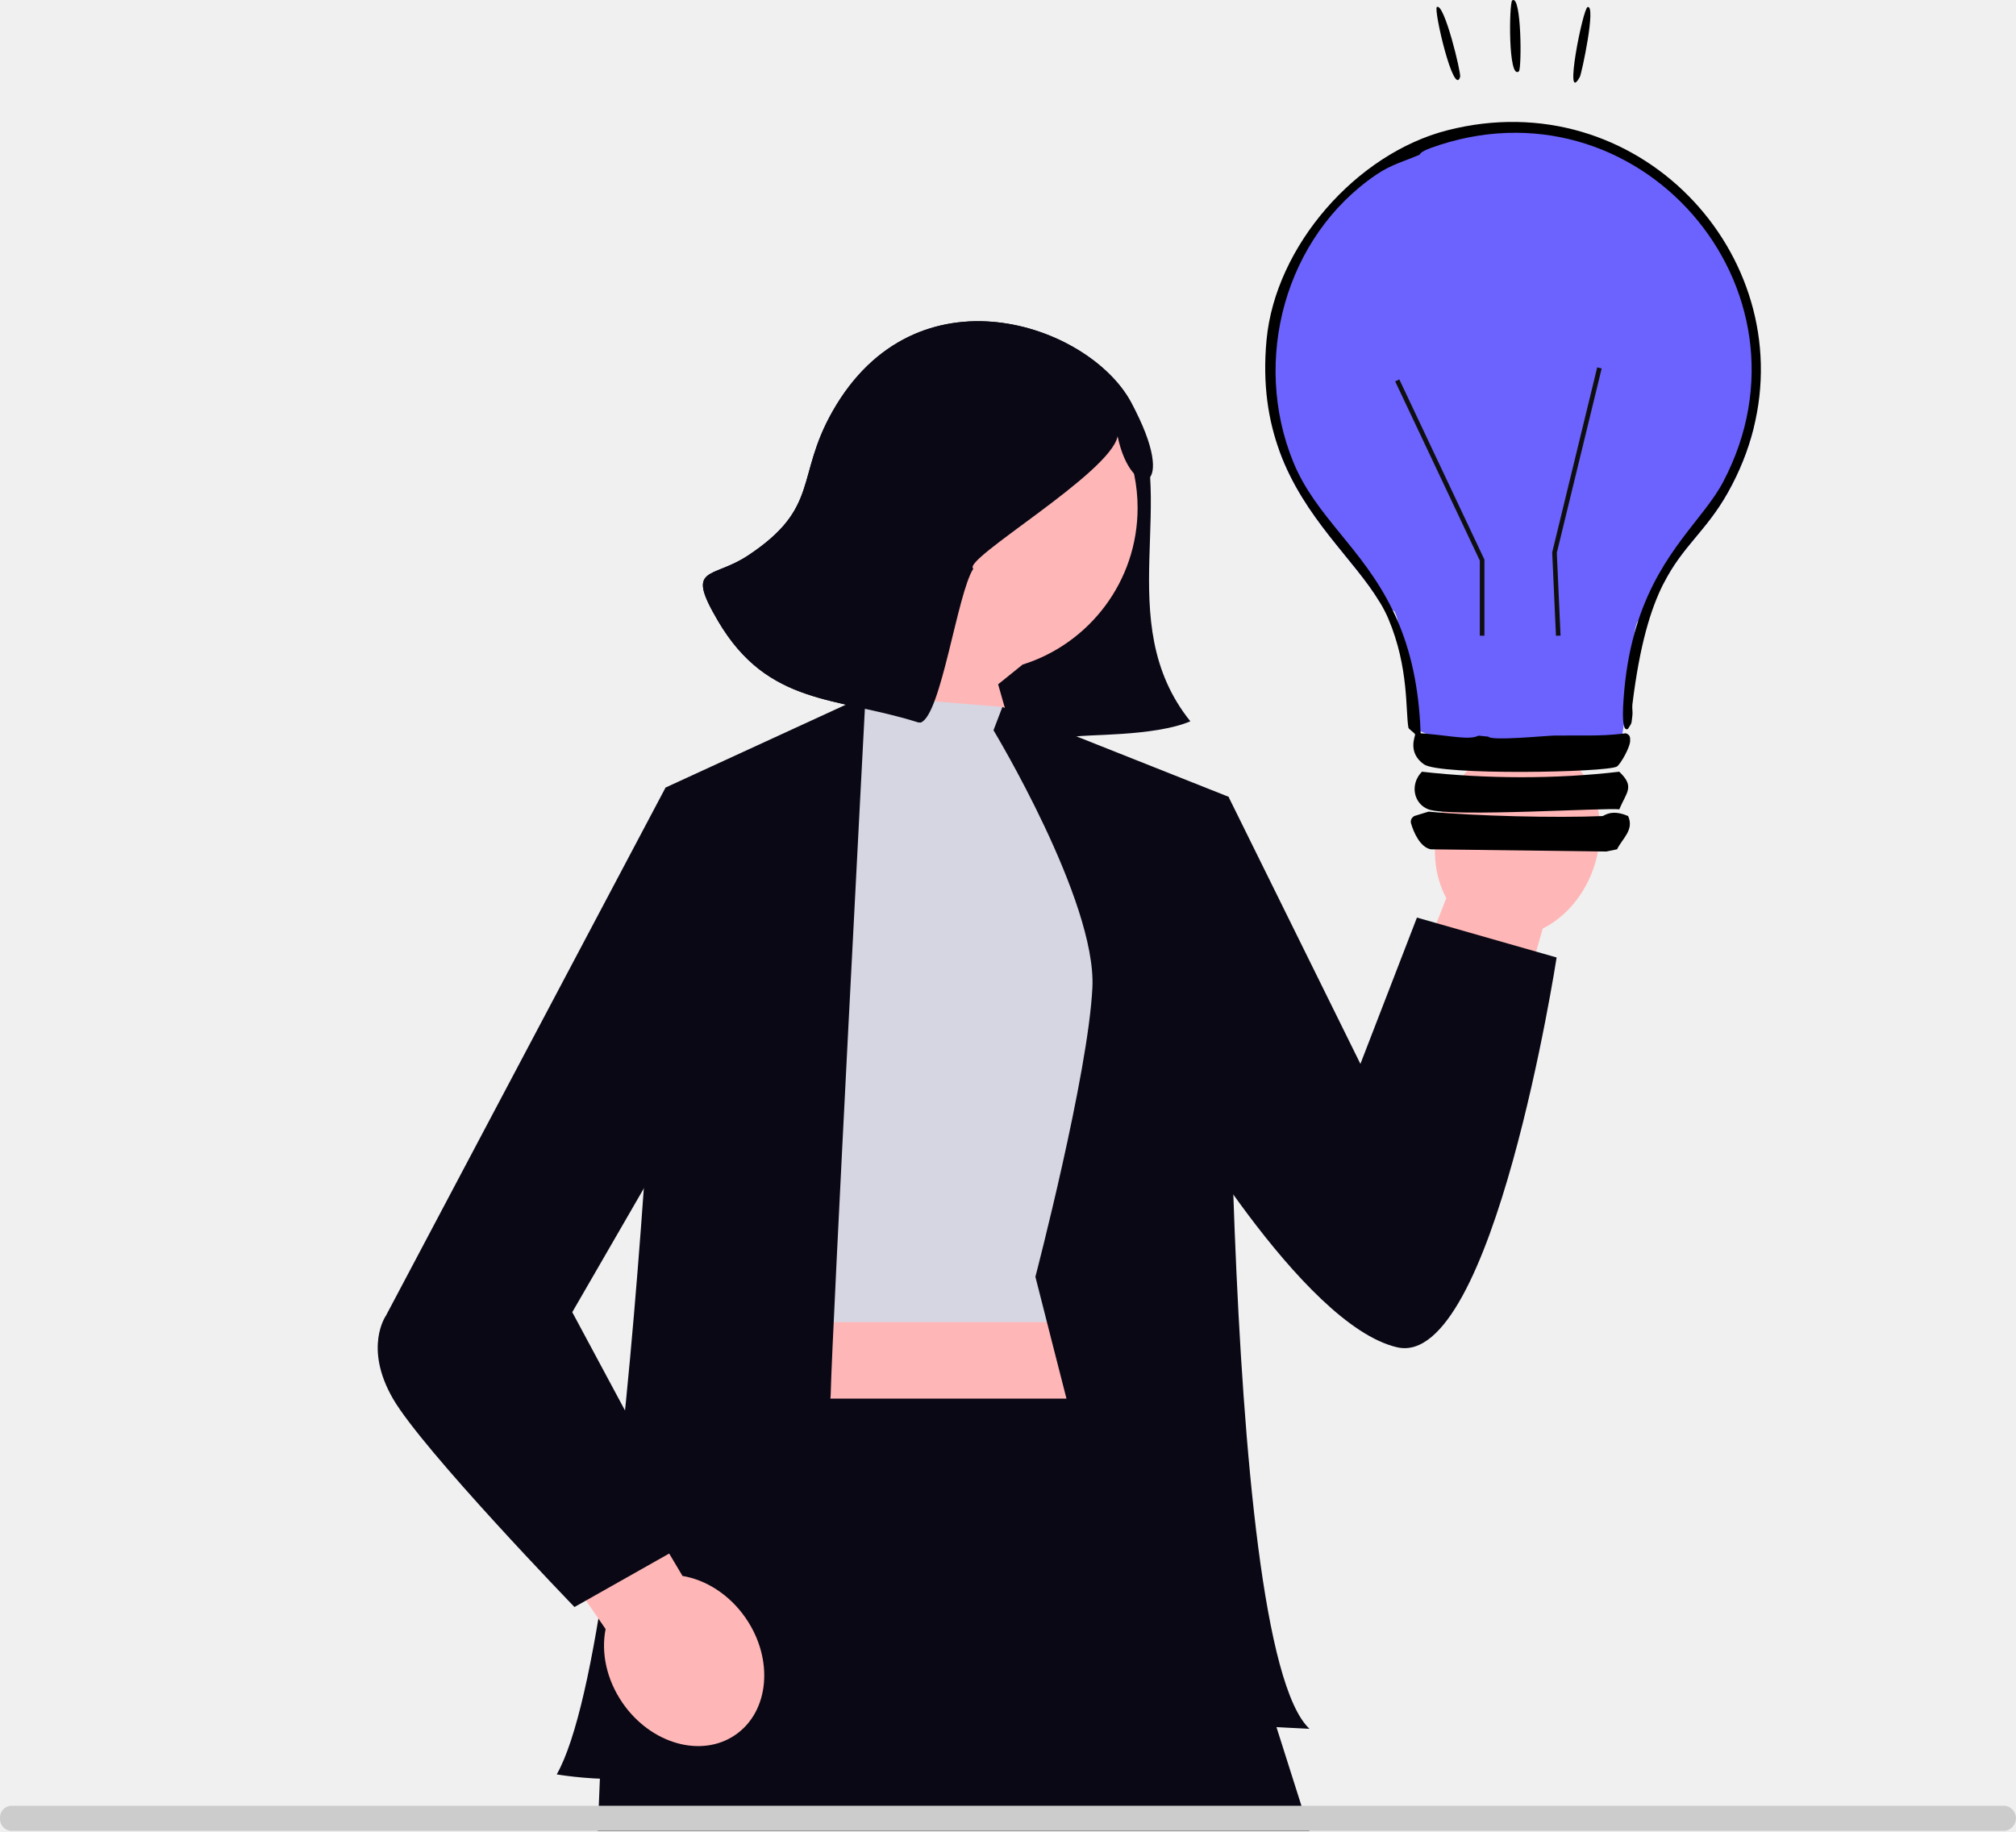
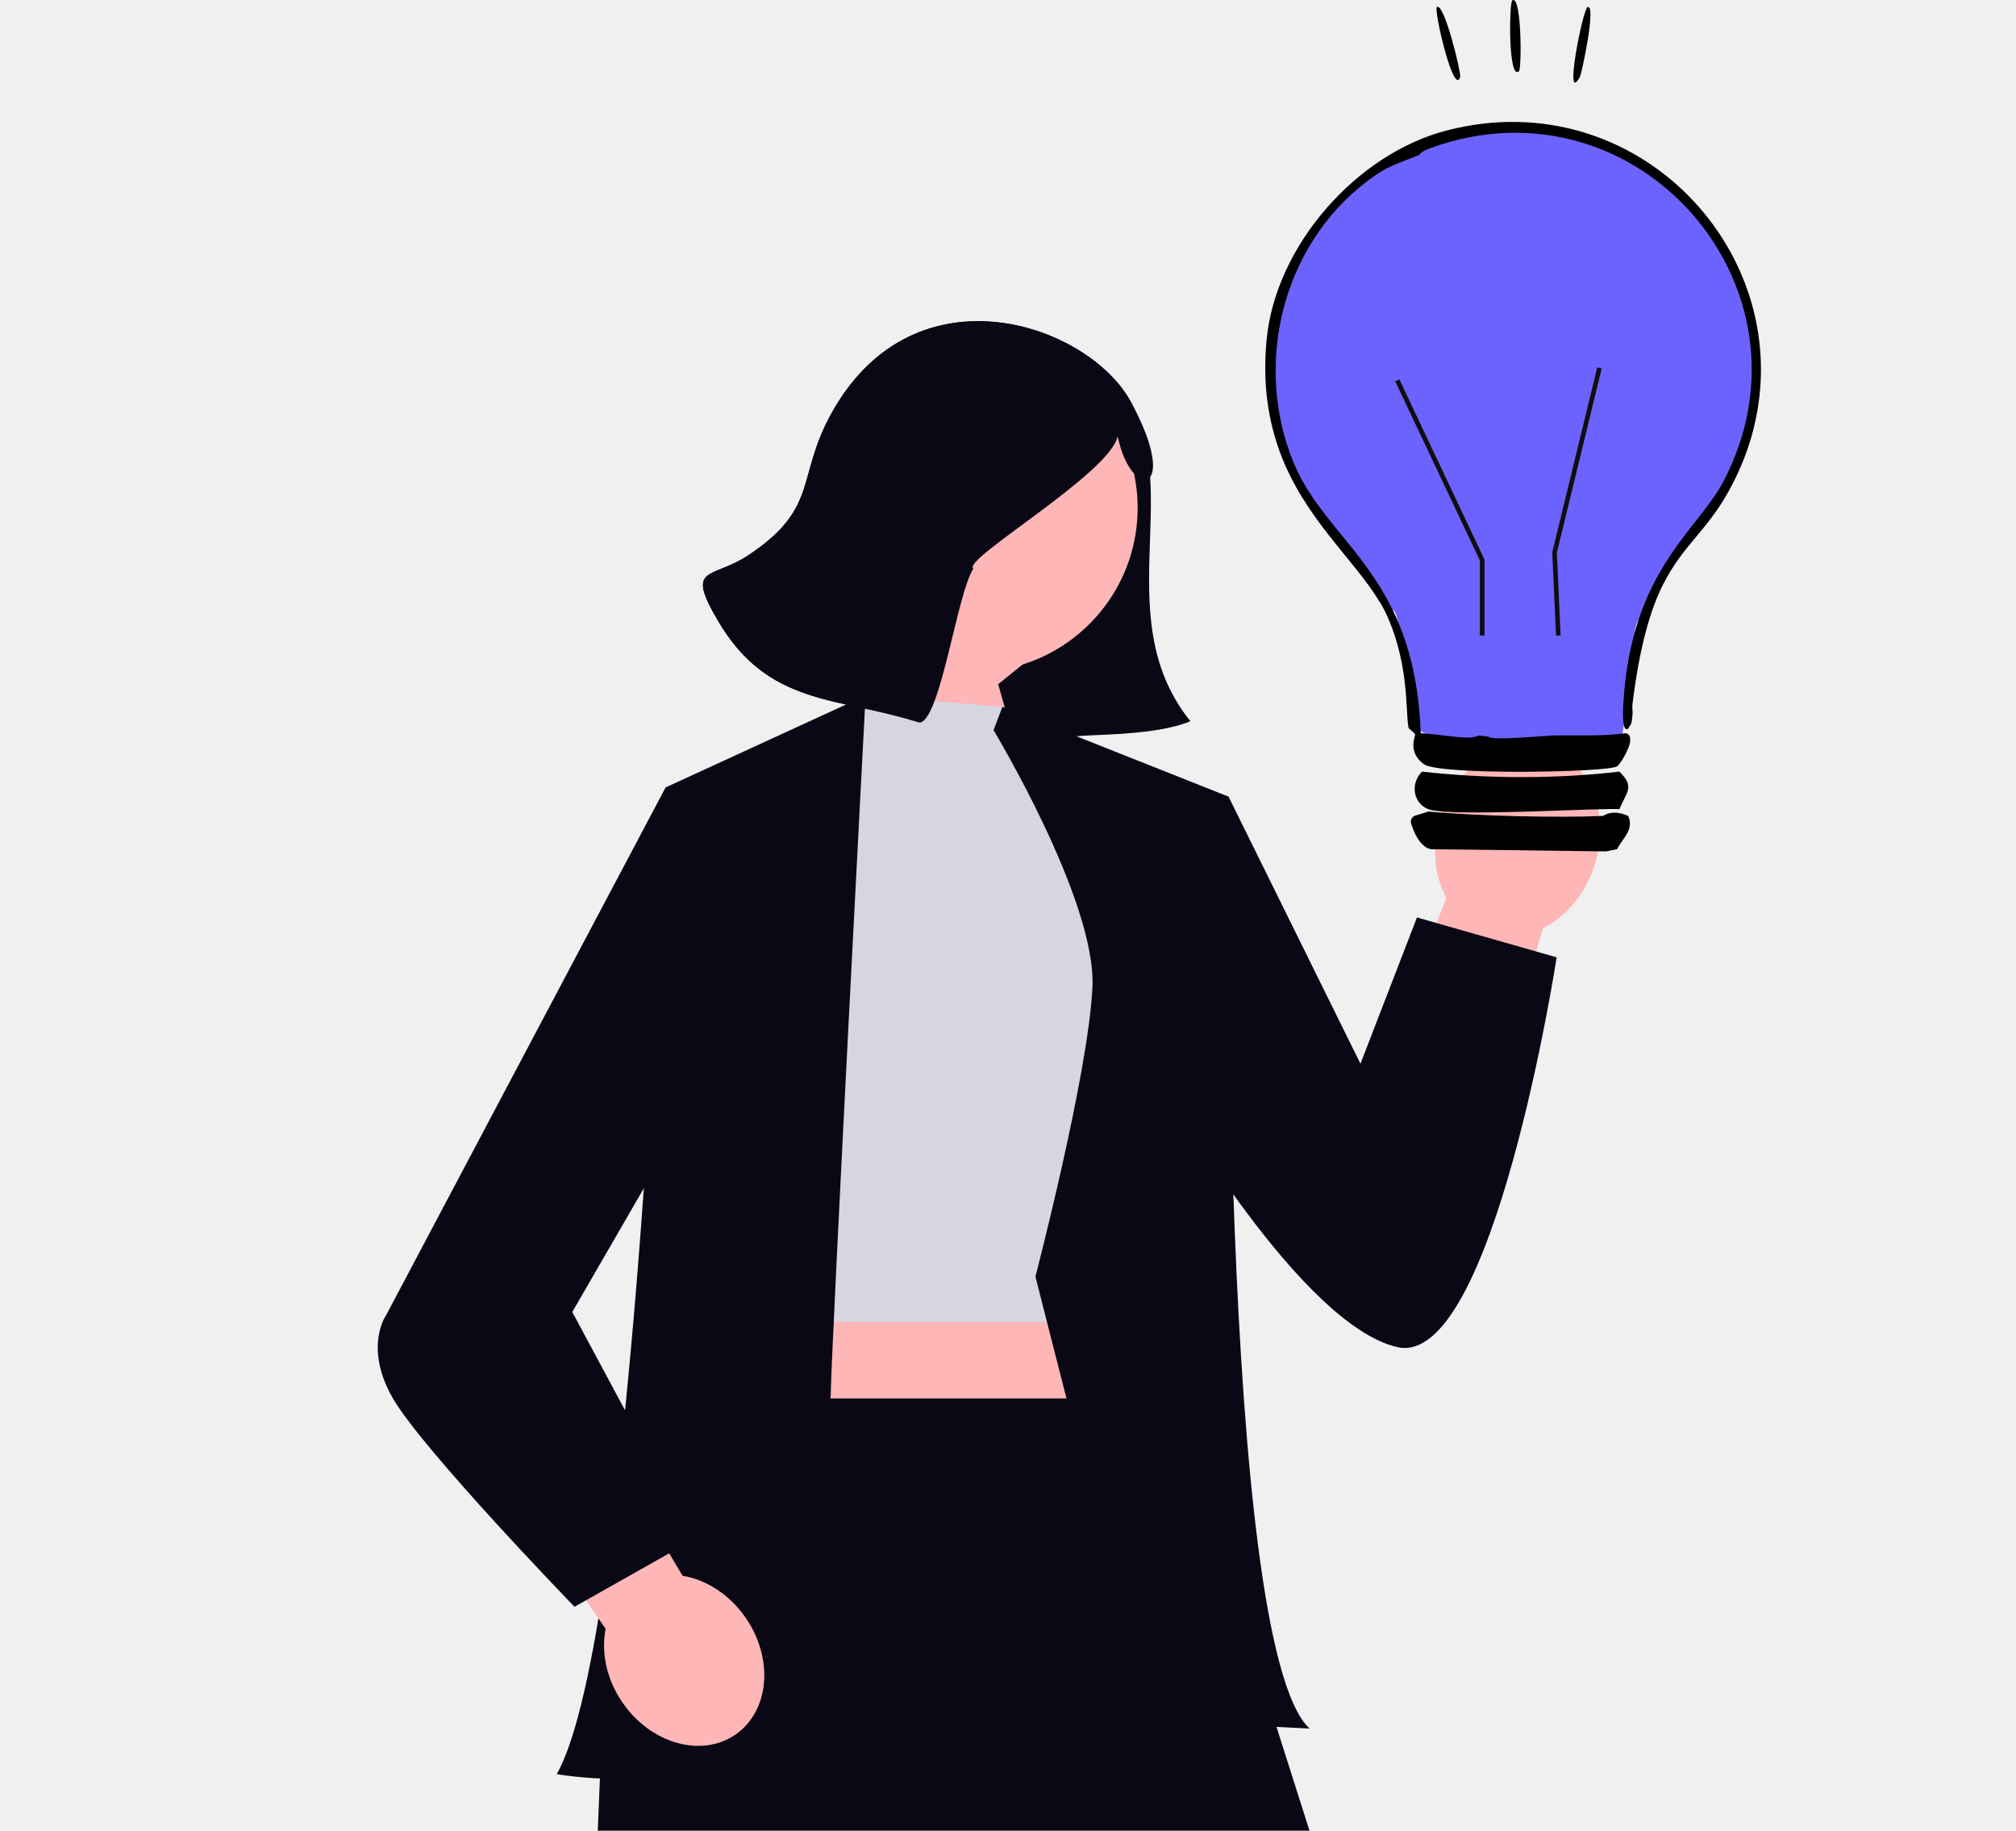
- <svg xmlns="http://www.w3.org/2000/svg" width="877" height="797" viewBox="0 0 877 797" fill="none">
+ <svg xmlns="http://www.w3.org/2000/svg" width="651" height="591" viewBox="0 0 651 591" fill="none">
  <g clip-path="url(#clip0_342_851)">
-     <path d="M468.029 322.625C468.215 323.318 467.719 323.798 466.991 323.663C452.895 317.852 403.795 294.4 402.932 280.378C455.033 302.074 492.25 218.848 486.186 189.82C482.933 205.987 451.551 226.181 437.421 223.021C435.836 222.667 418.011 243.594 423.414 247.403C416.432 258.174 409.454 311.009 400.588 314.325C400.295 314.435 399.877 314.23 399.551 314.325C363.968 303.018 334.217 307.266 312.397 270.229C297.92 245.657 309.465 252.204 325.366 241.697C356.895 220.863 345.953 207.542 362.199 178.925C398.453 115.067 473.308 140.849 491.892 174.775C513.944 215.032 482.809 270.26 517.831 313.806C502.01 320.536 471.444 319.39 467.51 320.55C465.468 321.152 468.001 322.522 468.029 322.625Z" fill="#090814" />
-     <path d="M352.027 220.97C352.027 181.522 384.006 149.544 423.454 149.544C462.902 149.544 494.88 181.522 494.88 220.97C494.88 252.962 473.845 280.038 444.853 289.131L434.204 297.711L453.322 364.625L431.045 380.385L360.654 321.726C360.654 321.726 375.861 302.356 384.016 280.516C364.741 267.725 352.027 245.836 352.027 220.97Z" fill="#FFB6B6" />
-     <path d="M671.12 403.975L619.945 581.808L568.193 545.891L629.179 390.735C623.86 380.885 622.539 367.938 626.579 355.141C633.647 332.75 654.399 319.34 672.93 325.19C691.461 331.04 700.753 353.933 693.685 376.325C689.645 389.122 681.13 398.963 671.12 403.975Z" fill="#FFB6B6" />
-     <path d="M500.331 474.192H315.733V689.194H500.331V474.192Z" fill="#FFB6B6" />
-     <path d="M377.699 302.749L333.816 402.962L338.159 575.192H486.471L491.127 392.443L436.064 307.572L377.699 302.749Z" fill="#D6D6E3" />
-     <path d="M289.535 342.626C289.535 342.626 276.688 711.14 242.193 771.953C242.193 771.953 289.865 780.261 301.989 763.079C314.114 745.898 360.878 631.51 361.385 606.178C361.892 580.846 376.542 302.625 376.542 302.625L289.535 342.626Z" fill="#090814" />
-     <path d="M432.189 317.698L436.063 307.572L534.421 346.632C534.421 346.632 529.831 714.906 569.65 752.119C569.65 752.119 503.129 748.946 500.92 747.422C498.711 745.898 450.417 555.464 450.417 555.464C450.417 555.464 473.439 467.243 475.216 429.574C476.993 391.905 432.189 317.698 432.189 317.698Z" fill="#090814" />
-     <path d="M304.401 608.479L262.531 735.711L260.036 796.547H569.624L509.916 608.479H304.401Z" fill="#090814" />
-     <path d="M509.465 353.832L534.421 346.632L591.806 462.848L616.4 399.194L677.16 416.554C677.16 416.554 649.542 595.783 607.789 586.143C566.035 576.503 509.465 478.078 509.465 478.078V353.832Z" fill="#090814" />
-     <path d="M263.45 708.731L179.698 586.979L218.2 553.105L296.901 685.616C307.108 687.319 317.31 693.695 324.363 703.902C336.704 721.76 334.726 744.516 319.947 754.729C305.168 764.941 283.183 758.744 270.843 740.885C263.79 730.679 261.433 718.881 263.45 708.731Z" fill="#FFB6B6" />
-     <path d="M304.4 352.9L289.535 342.625L167.93 572.312C167.93 572.312 158.06 586.163 170.935 608.479C183.809 630.796 249.909 699.137 249.909 699.137L301.989 669.722L248.944 570.866L298.944 484.379L304.4 352.9Z" fill="#090814" />
-     <path d="M486.186 189.82C482.932 205.987 418.011 243.594 423.414 247.403C416.432 258.174 409.454 311.009 400.588 314.325C400.295 314.435 399.877 314.23 399.551 314.325C363.968 303.018 334.217 307.266 312.397 270.229C297.92 245.657 309.465 252.204 325.366 241.697C356.895 220.863 345.953 207.542 362.199 178.925C398.453 115.067 473.308 140.849 491.892 174.775C513.944 215.032 492.25 218.848 486.186 189.82Z" fill="#090814" />
-     <path d="M764.826 163.634C764.826 171.388 764.131 179.119 762.763 186.655C760.417 195.928 756.725 205.245 751.578 214.388C742.11 231.197 731.968 237.473 723.628 253.935C722.195 255.043 720.718 256.042 719.22 257.019C716.223 258.952 715.897 268.421 712.704 270.049C712.683 270.071 712.661 270.071 712.639 270.093C712.053 270.505 711.51 272.525 710.989 275.566V275.609C709.382 285.013 707.992 304.146 706.385 315.46C706.167 316.828 705.972 318.088 705.755 319.196C705.212 322.193 704.647 324.104 704.017 324.343C696.264 327.34 692.963 323.235 684.472 324.343C679.911 324.951 656.63 328.686 651.896 328.686C638.453 328.686 631.177 324.104 620.297 319.196C619.537 318.87 618.777 318.523 617.973 318.175C617.691 318.066 617.43 317.936 617.148 317.828C614.021 316.503 611.067 283.102 608.135 270.462C608.114 270.44 608.114 270.419 608.114 270.397C607.506 267.769 606.898 266.053 606.289 265.706C606.137 265.619 605.985 265.532 605.833 265.445C603.901 264.338 602.011 263.122 600.165 261.862C588.981 243.228 567.372 225.507 556.709 196.515C553.647 185.634 551.996 174.471 551.996 163.634C551.996 104.867 599.644 57.219 658.411 57.219C717.178 57.219 764.826 104.867 764.826 163.634Z" fill="#6C63FF" />
-     <path d="M762.763 186.655C760.418 195.928 756.726 205.245 751.579 214.388C742.11 231.197 731.968 237.473 723.629 253.935C718.09 264.902 713.335 280.387 710.12 306.491C709.925 308.033 710.337 309.792 710.12 311.312C709.621 314.679 710.229 314.07 708.187 317.111C707.254 317.632 706.689 316.894 706.385 315.46C705.82 313.05 705.972 308.598 706.255 304.558C706.993 293.526 708.665 283.97 710.989 275.609V275.566C711.51 273.676 712.075 271.852 712.639 270.093C722.695 239.471 741.241 225.594 749.646 209.567C793.797 125.564 712.205 31.788 622.339 64.408C617.517 66.167 617.778 67.188 617.517 67.318C610.764 70.25 605.269 71.531 598.71 75.983C558.881 103.087 544.591 156.707 562.551 200.88C572.281 224.79 592.651 238.277 605.834 265.445C606.616 267.031 607.376 268.681 608.114 270.397C608.114 270.419 608.114 270.44 608.136 270.462C613.435 282.906 617.192 298.173 617.974 318.175C617.995 318.457 618.017 318.74 618.017 319.022C618.799 319.087 619.559 319.131 620.297 319.196C631.829 320.195 639.3 322.041 643.166 320.043L647.422 320.477C648.834 322.453 672.549 320.043 676.35 319.999H677.327C686.774 319.869 696.308 320.347 705.755 319.196C706.233 319.152 706.732 319.087 707.21 319.022C709.664 319.717 709.013 321.802 709.143 321.932C709.447 324.668 704.908 332.595 703.366 333.486C698.914 336.092 626.378 337.417 619.45 332.53C612.131 327.362 615.737 320.216 615.606 319.521C615.476 318.913 612.805 317.176 612.696 316.611C611.393 309.227 612.935 290.485 604.031 269.354C602.967 266.814 601.664 264.338 600.165 261.862C588.981 243.228 567.372 225.507 556.709 196.515C551.757 183.093 549.151 167.283 550.976 147.846C554.82 107.017 590.045 66.84 629.571 56.698C712.292 35.459 782.135 110.47 762.763 186.655Z" fill="#010001" />
-     <path d="M704.405 335.739C711.287 342.288 707.609 344.501 704.405 352.135C700.359 351.225 631.11 355.651 621.462 352.135C614.992 349.777 613.154 341.276 618.569 335.739C646.151 338.866 676.945 338.984 704.405 335.739Z" fill="#010001" />
-     <path d="M708.263 355.029C710.972 361.053 705.788 364.75 703.44 369.495L698.618 370.46L622.427 369.495C617.83 368.611 614.933 362.188 613.747 357.922C613.89 357.847 613.202 356.37 615.193 355.029L621.462 353.1C641.246 355.02 677.422 355.902 697.172 355.029C697.758 355.003 700.993 351.832 708.263 355.029Z" fill="#010001" />
-     <path d="M657.855 0.169C661.932 -2.614 662.006 29.971 660.748 31.031C655.99 35.039 656.488 1.101 657.855 0.169Z" fill="#010001" />
-     <path d="M625.063 3.062C628.269 1.001 635.67 31.843 635.19 33.442C632.465 42.524 623.554 4.032 625.063 3.062Z" fill="#010001" />
-     <path d="M690.646 3.062C694.47 2.057 688.036 32.05 687.271 33.442C680.041 46.599 688.571 3.607 690.646 3.062Z" fill="#010001" />
-     <path d="M645.751 276.564H643.751V243.895L606.928 165.915L608.736 165.061L645.751 243.446V276.564Z" fill="#0F0F10" />
-     <path d="M676.873 276.609L675.235 240.315L675.27 240.176L694.815 159.822L696.759 160.295L677.247 240.51L678.871 276.52L676.873 276.609Z" fill="#0F0F10" />
-     <path d="M872.188 796.508H4.716C1.906 796.293 -0.171 793.85 0.011 791.039C-0.171 788.258 1.906 785.814 4.716 785.6H872.188C874.664 785.904 876.618 787.861 876.923 790.335C877.32 793.36 875.213 796.108 872.188 796.508Z" fill="#CCCCCC" />
+     <path d="M347.43 239.373C347.569 239.887 347.201 240.243 346.66 240.143C336.196 235.831 299.748 218.431 299.108 208.027C337.784 224.125 365.411 162.375 360.909 140.837C358.494 152.833 335.199 167.816 324.71 165.471C323.533 165.208 310.301 180.735 314.312 183.562C309.129 191.553 303.949 230.754 297.368 233.214C297.15 233.296 296.84 233.144 296.597 233.214C270.184 224.825 248.098 227.977 231.901 200.497C221.154 182.266 229.724 187.124 241.528 179.328C264.933 163.87 256.811 153.986 268.87 132.754C295.782 85.374 351.349 104.503 365.145 129.675C381.515 159.544 358.402 200.52 384.4 232.829C372.656 237.823 349.966 236.972 347.045 237.833C345.53 238.28 347.41 239.296 347.43 239.373Z" fill="#090814" />
+     <path d="M261.319 163.949C261.319 134.681 285.058 110.954 314.341 110.954C343.624 110.954 367.363 134.681 367.363 163.949C367.363 187.686 351.748 207.775 330.226 214.522L322.321 220.888L336.514 270.535L319.976 282.228L267.723 238.705C267.723 238.705 279.011 224.334 285.065 208.13C270.757 198.639 261.319 182.399 261.319 163.949Z" fill="#FFB6B6" />
+     <path d="M498.191 299.73L460.202 431.674L421.785 405.025L467.056 289.907C463.108 282.599 462.127 272.993 465.126 263.498C470.373 246.885 485.778 236.935 499.534 241.275C513.29 245.616 520.188 262.602 514.941 279.215C511.942 288.71 505.621 296.012 498.191 299.73Z" fill="#FFB6B6" />
+     <path d="M371.41 351.828H234.378V511.349H371.41V351.828Z" fill="#FFB6B6" />
+     <path d="M280.376 224.626L247.801 298.979L251.024 426.765H361.121L364.577 291.174L323.702 228.204L280.376 224.626Z" fill="#D6D6E3" />
+     <path d="M214.93 254.212C214.93 254.212 205.394 527.632 179.787 572.753C179.787 572.753 215.175 578.917 224.175 566.169C233.175 553.421 267.89 468.551 268.266 449.755C268.643 430.96 279.518 224.534 279.518 224.534L214.93 254.212Z" fill="#090814" />
+     <path d="M320.826 235.717L323.702 228.204L396.715 257.184C396.715 257.184 393.309 530.427 422.867 558.037C422.867 558.037 373.487 555.683 371.847 554.552C370.207 553.421 334.357 412.128 334.357 412.128C334.357 412.128 351.447 346.673 352.766 318.724C354.085 290.775 320.826 235.717 320.826 235.717Z" fill="#090814" />
+     <path d="M225.965 451.463L194.884 545.863L193.032 591H422.848L378.525 451.463H225.965Z" fill="#090814" />
+     <path d="M378.189 262.526L396.715 257.184L439.314 343.411L457.57 296.183L502.674 309.063C502.674 309.063 482.173 442.042 451.178 434.89C420.183 427.737 378.189 354.711 378.189 354.711V262.526Z" fill="#090814" />
+     <path d="M195.567 525.845L133.396 435.511L161.976 410.378L220.398 508.695C227.976 509.958 235.549 514.689 240.784 522.262C249.945 535.512 248.477 552.395 237.506 559.973C226.535 567.55 210.215 562.952 201.055 549.702C195.819 542.129 194.07 533.375 195.567 525.845Z" fill="#FFB6B6" />
+     <path d="M225.965 261.835L214.93 254.212L124.66 424.629C124.66 424.629 117.333 434.905 126.89 451.463C136.447 468.02 185.515 518.727 185.515 518.727L224.175 496.902L184.799 423.555L221.915 359.387L225.965 261.835Z" fill="#090814" />
+     <path d="M360.909 140.837C358.494 152.833 310.301 180.735 314.312 183.562C309.129 191.553 303.949 230.754 297.368 233.214C297.15 233.296 296.84 233.144 296.597 233.214C270.184 224.825 248.098 227.977 231.901 200.497C221.154 182.266 229.724 187.124 241.528 179.328C264.933 163.87 256.811 153.986 268.87 132.754C295.782 85.374 351.349 104.503 365.145 129.675C381.515 159.544 365.411 162.375 360.909 140.837Z" fill="#090814" />
+     <path d="M567.752 121.409C567.752 127.161 567.236 132.898 566.221 138.489C564.48 145.369 561.739 152.282 557.918 159.066C550.889 171.537 543.361 176.194 537.17 188.408C536.106 189.23 535.01 189.971 533.897 190.696C531.673 192.13 531.431 199.155 529.061 200.364C529.045 200.38 529.029 200.38 529.013 200.396C528.577 200.702 528.174 202.201 527.787 204.457V204.489C526.594 211.466 525.563 225.662 524.37 234.057C524.208 235.072 524.063 236.006 523.902 236.828C523.499 239.052 523.08 240.47 522.612 240.647C516.857 242.871 514.406 239.825 508.103 240.647C504.718 241.098 487.435 243.87 483.921 243.87C473.942 243.87 468.541 240.47 460.464 236.828C459.9 236.586 459.336 236.329 458.739 236.071C458.53 235.99 458.336 235.893 458.127 235.813C455.805 234.83 453.613 210.048 451.436 200.67C451.421 200.654 451.421 200.638 451.421 200.622C450.969 198.672 450.518 197.399 450.066 197.141C449.953 197.077 449.84 197.012 449.728 196.948C448.293 196.126 446.89 195.224 445.52 194.289C437.217 180.464 421.177 167.316 413.261 145.804C410.988 137.732 409.763 129.449 409.763 121.409C409.763 77.806 445.133 42.454 488.758 42.454C532.382 42.454 567.752 77.807 567.752 121.409Z" fill="#6C63FF" />
+     <path d="M566.221 138.489C564.48 145.369 561.739 152.282 557.918 159.066C550.889 171.537 543.361 176.194 537.17 188.408C533.059 196.545 529.529 208.034 527.143 227.402C526.997 228.546 527.304 229.851 527.143 230.979C526.772 233.477 527.223 233.025 525.708 235.281C525.015 235.668 524.595 235.12 524.37 234.057C523.951 232.268 524.063 228.965 524.273 225.968C524.821 217.782 526.062 210.692 527.787 204.489V204.457C528.174 203.055 528.593 201.701 529.013 200.396C536.477 177.676 550.245 167.38 556.484 155.488C589.258 93.162 528.69 23.586 461.98 47.788C458.401 49.093 458.595 49.85 458.401 49.947C453.387 52.122 449.309 53.073 444.44 56.376C414.873 76.485 404.266 116.269 417.598 149.043C424.82 166.784 439.942 176.79 449.728 196.948C450.308 198.124 450.872 199.349 451.421 200.622C451.421 200.638 451.421 200.654 451.437 200.67C455.37 209.903 458.159 221.231 458.74 236.071C458.756 236.28 458.772 236.49 458.772 236.699C459.352 236.748 459.916 236.78 460.464 236.828C469.025 237.569 474.571 238.939 477.44 237.457L480.6 237.779C481.648 239.245 499.253 237.457 502.074 237.424H502.799C509.812 237.328 516.889 237.682 523.902 236.828C524.257 236.796 524.628 236.748 524.982 236.699C526.804 237.215 526.32 238.762 526.417 238.858C526.643 240.889 523.273 246.77 522.129 247.431C518.824 249.364 464.979 250.347 459.836 246.722C454.403 242.887 457.079 237.585 456.982 237.07C456.886 236.619 454.903 235.33 454.822 234.911C453.855 229.432 454.999 215.526 448.39 199.848C447.6 197.963 446.632 196.126 445.52 194.289C437.218 180.464 421.177 167.316 413.261 145.805C409.585 135.846 407.651 124.116 409.005 109.695C411.859 79.402 438.007 49.592 467.348 42.068C528.755 26.309 580.601 81.964 566.221 138.489Z" fill="#010001" />
+     <path d="M522.899 249.103C528.009 253.962 525.278 255.604 522.899 261.268C519.896 260.593 468.491 263.877 461.329 261.268C456.526 259.518 455.162 253.211 459.181 249.103C479.656 251.422 502.516 251.51 522.899 249.103Z" fill="#010001" />
+     <path d="M525.764 263.414C527.775 267.884 523.927 270.627 522.184 274.148L518.604 274.863L462.045 274.148C458.633 273.491 456.482 268.726 455.602 265.561C455.708 265.505 455.198 264.409 456.676 263.414L461.33 261.983C476.015 263.408 502.87 264.062 517.531 263.414C517.966 263.395 520.368 261.042 525.764 263.414Z" fill="#010001" />
+     <path d="M488.344 0.125C491.371 -1.94 491.426 22.237 490.492 23.023C486.96 25.997 487.33 0.817 488.344 0.125Z" fill="#010001" />
+     <path d="M464.002 2.272C466.382 0.742 471.875 23.626 471.519 24.812C469.496 31.551 462.882 2.992 464.002 2.272Z" fill="#010001" />
+     <path d="M512.686 2.272C515.525 1.526 510.748 23.78 510.18 24.812C504.813 34.574 511.146 2.676 512.686 2.272Z" fill="#010001" />
+     <path d="M479.359 205.198H477.874V180.958L450.539 123.101L451.882 122.468L479.359 180.626V205.198Z" fill="#0F0F10" />
+     <path d="M502.462 205.231L501.246 178.302L501.271 178.199L515.781 118.581L517.224 118.931L502.739 178.447L503.945 205.164L502.462 205.231Z" fill="#0F0F10" />
  </g>
  <defs>
    <clipPath id="clip0_342_851">
-       <rect width="876.971" height="796.547" fill="white" />
+       <rect width="651" height="591" fill="white" />
    </clipPath>
  </defs>
</svg>
